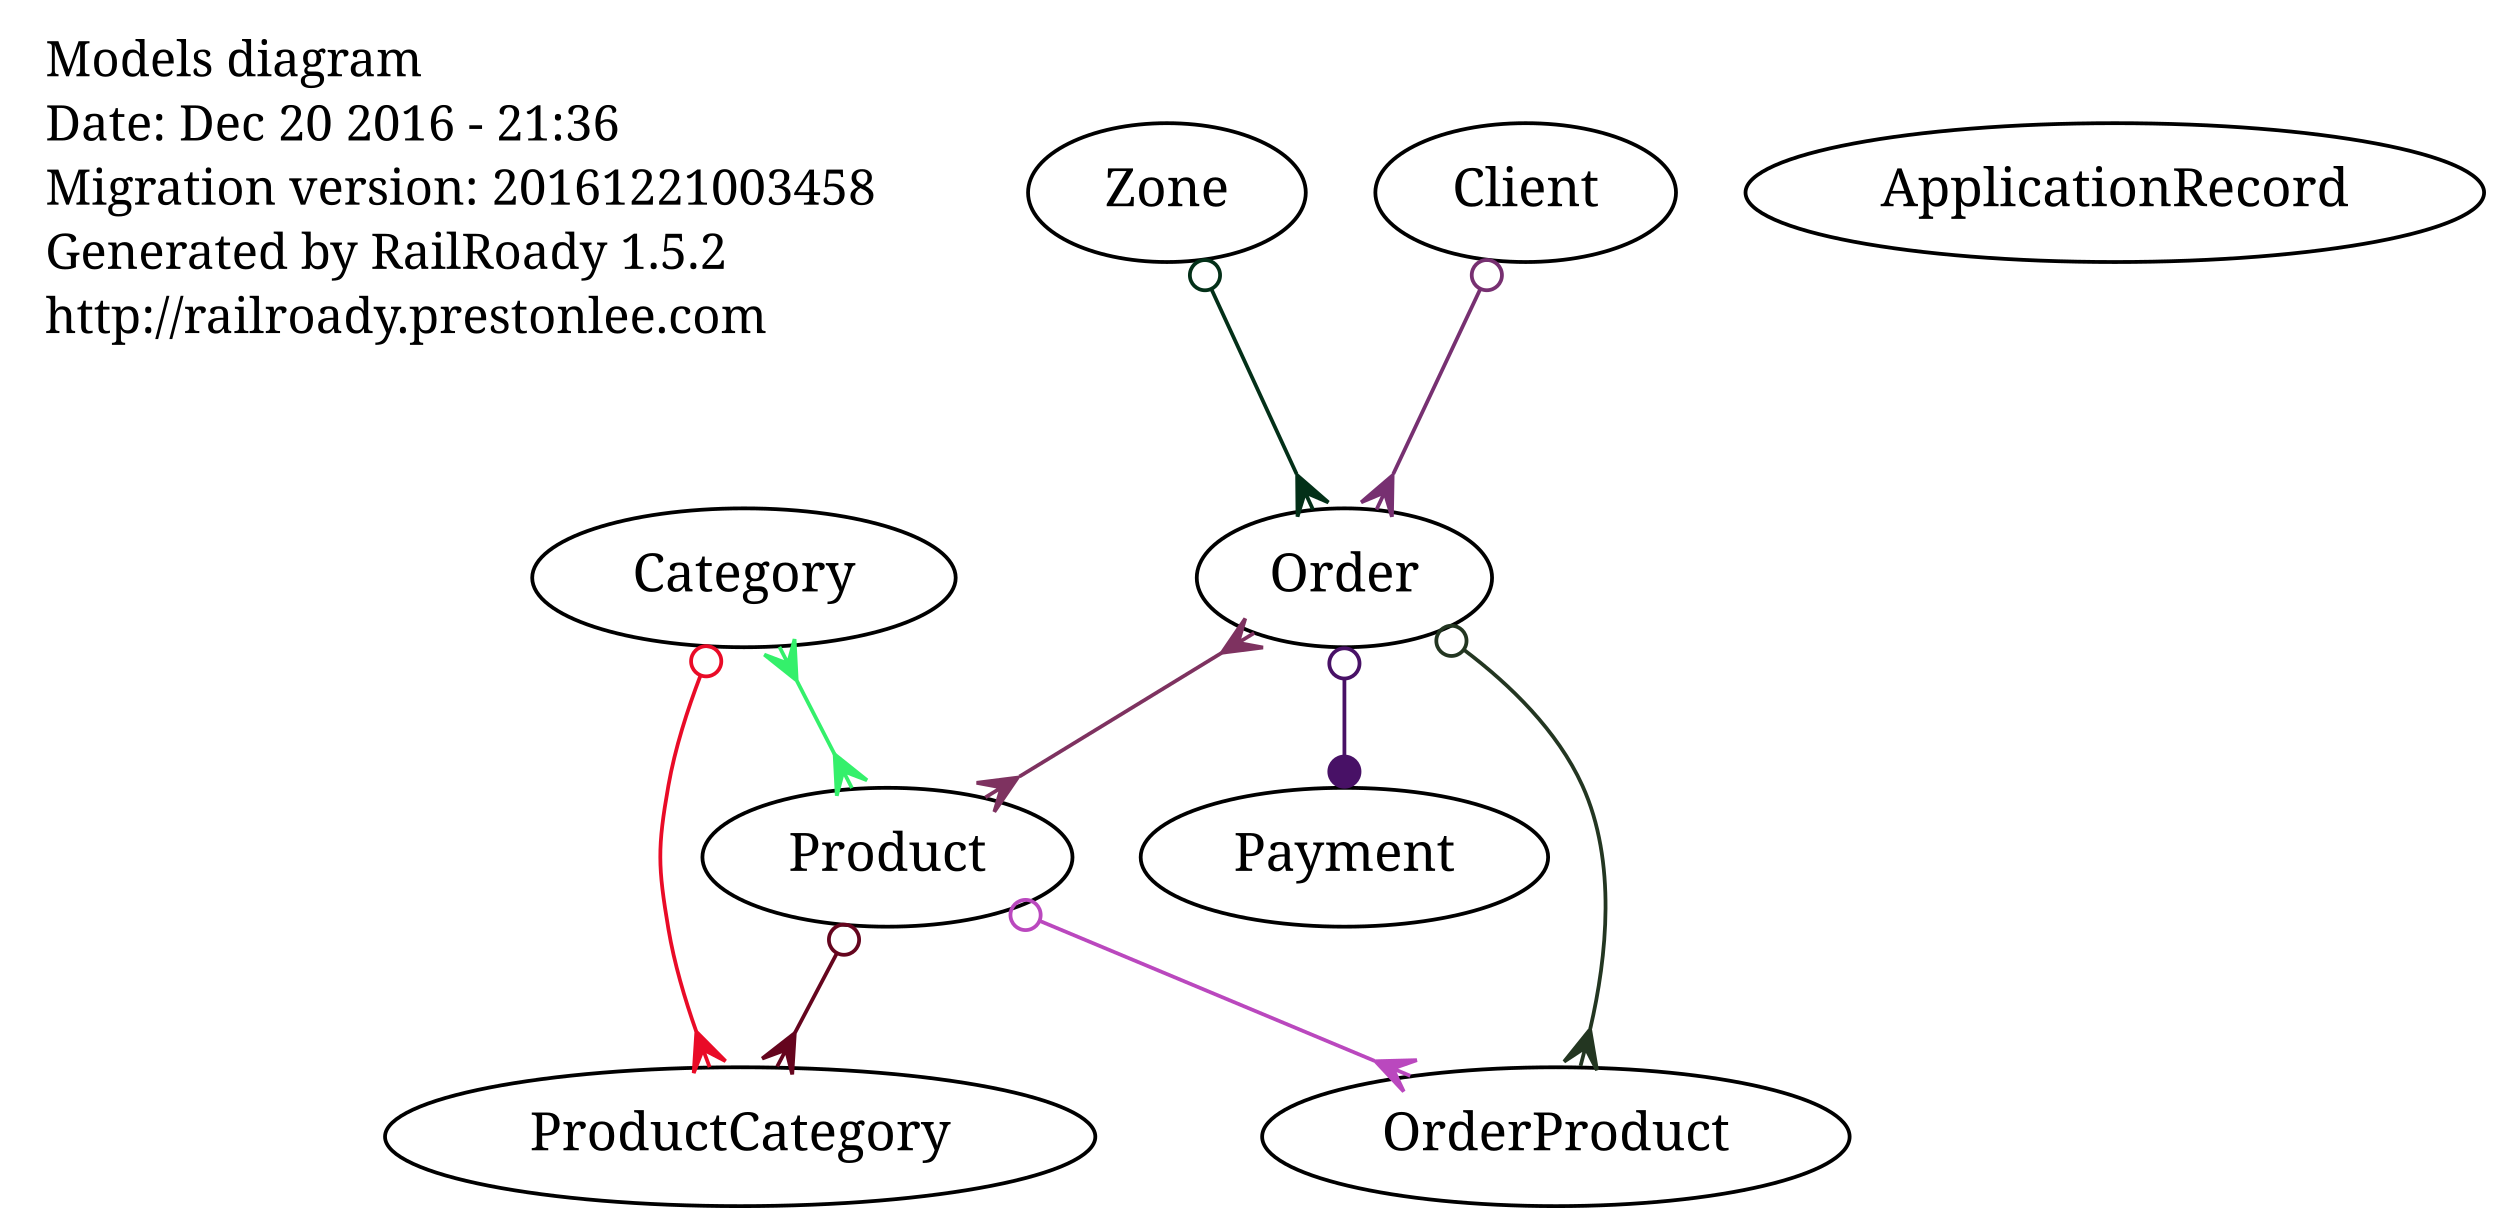
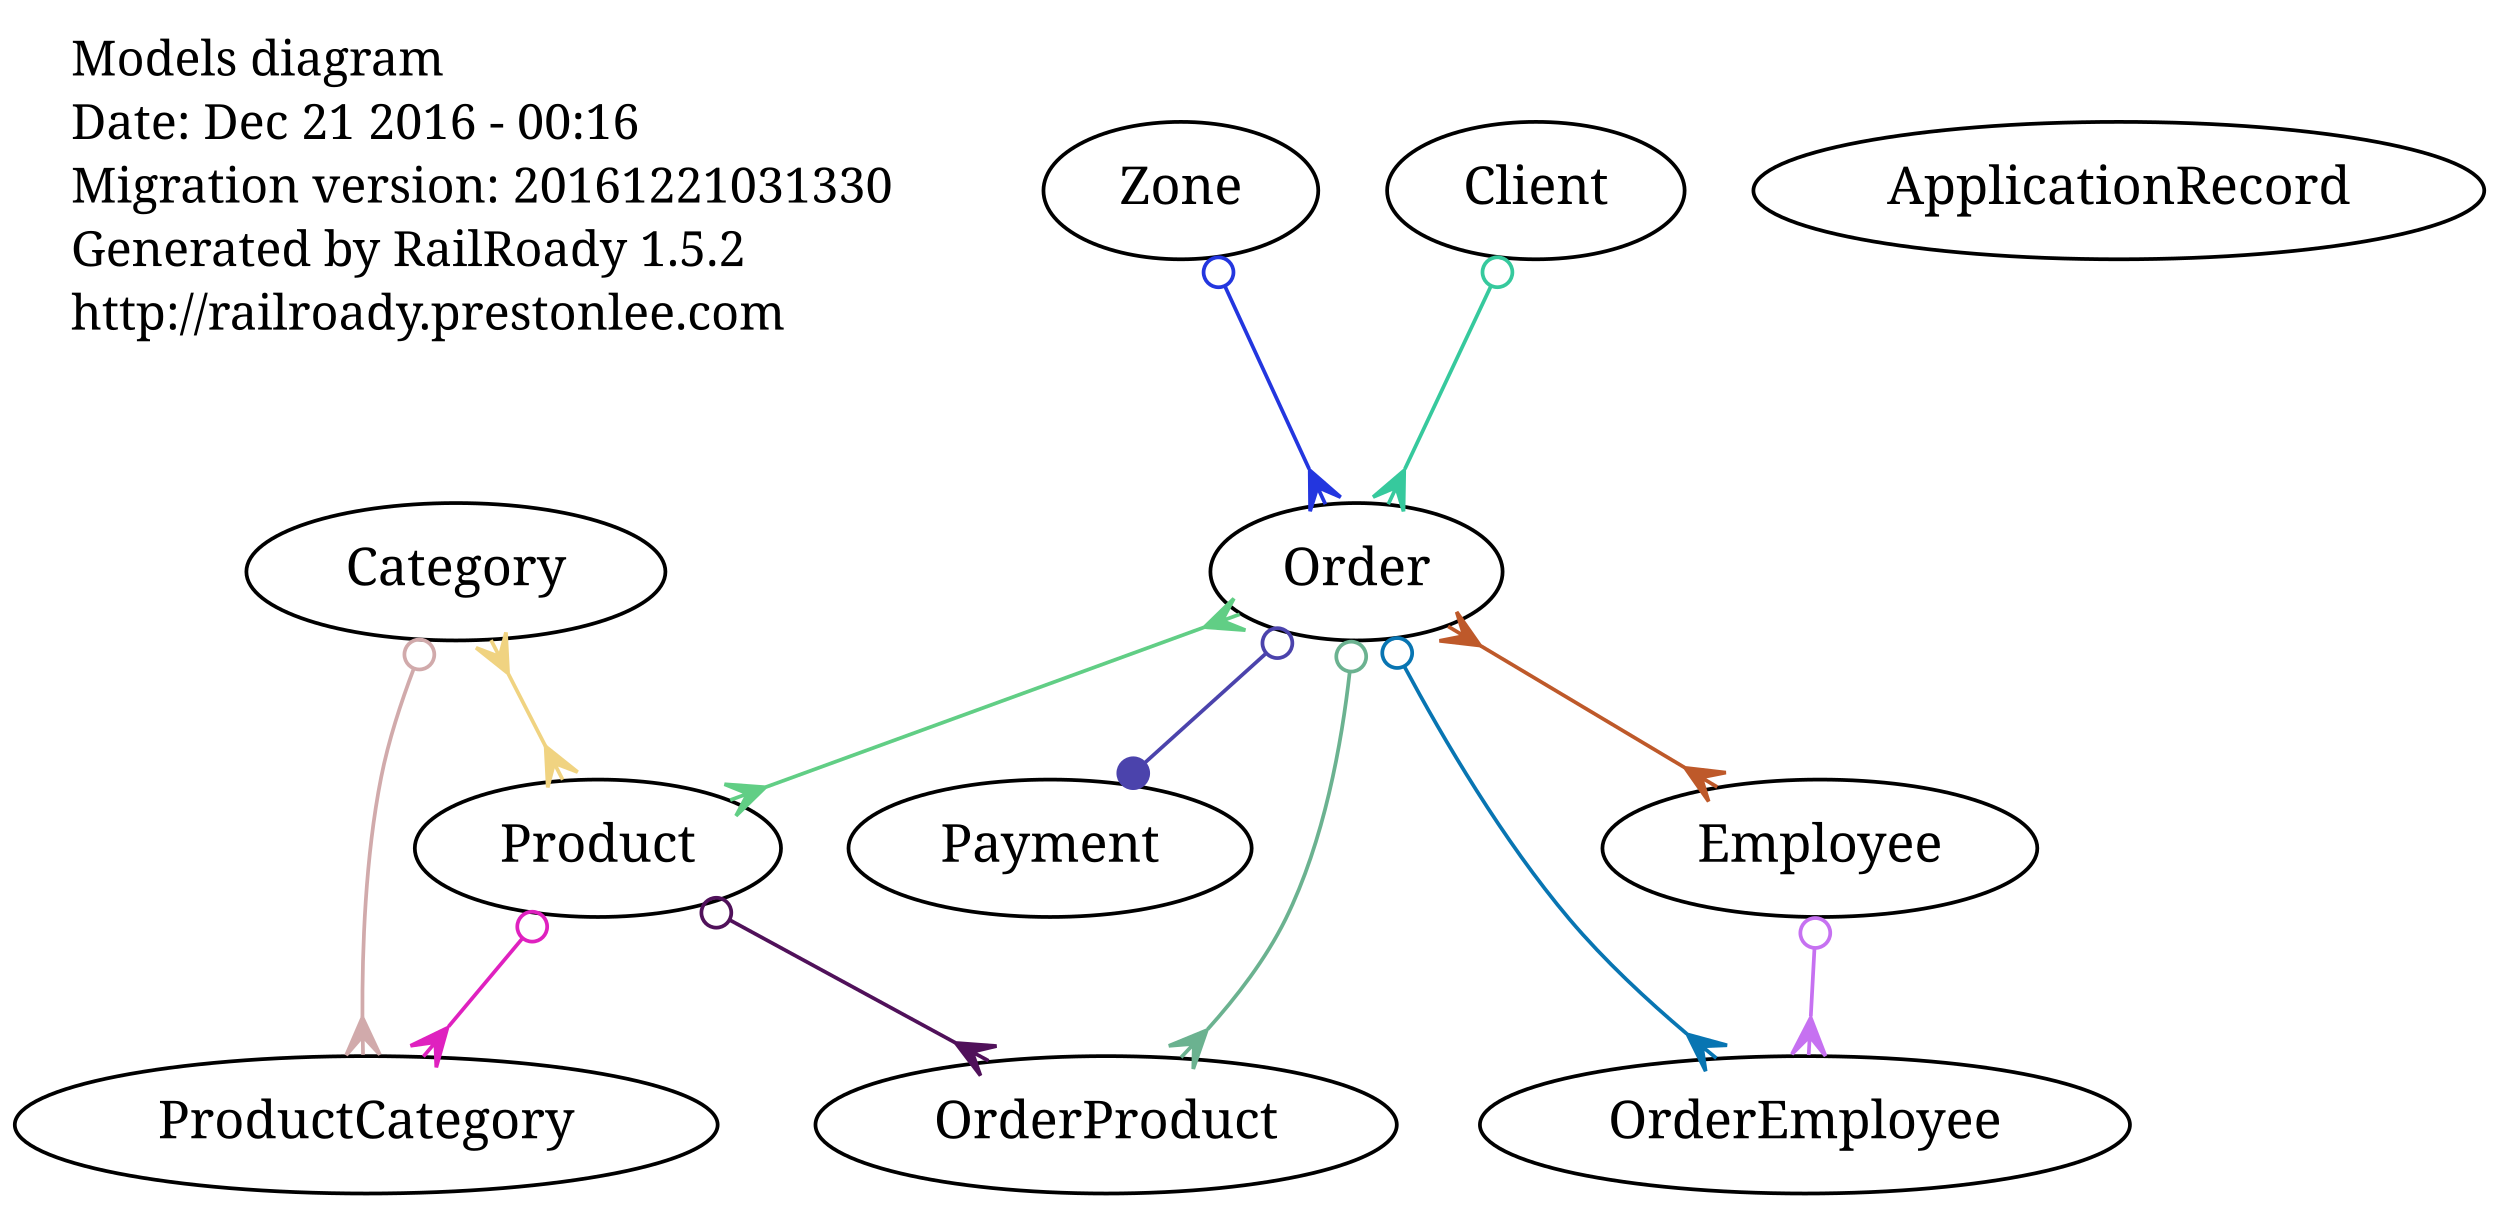
- <svg xmlns="http://www.w3.org/2000/svg" width="662pt" height="324pt" viewBox="0.00 0.00 662.00 324.00">
+ <svg xmlns="http://www.w3.org/2000/svg" width="669pt" height="324pt" viewBox="0.00 0.00 669.00 324.00">
  <g id="graph1" class="graph" transform="scale(1 1) rotate(0) translate(4 320)">
-     <polygon fill="none" stroke="none" points="-4,5 -4,-320 659,-320 659,5 -4,5" />
+     <polygon fill="none" stroke="none" points="-4,5 -4,-320 666,-320 666,5 -4,5" />
    <g id="node1" class="node">
-       <text text-anchor="start" x="8" y="-299.8" font-family="Times Roman,serif" font-size="13.00">Models diagram</text>
-       <text text-anchor="start" x="8" y="-282.8" font-family="Times Roman,serif" font-size="13.00">Date: Dec 20 2016 - 21:36</text>
-       <text text-anchor="start" x="8" y="-265.8" font-family="Times Roman,serif" font-size="13.00">Migration version: 20161221003458</text>
-       <text text-anchor="start" x="8" y="-248.8" font-family="Times Roman,serif" font-size="13.00">Generated by RailRoady 1.5.2</text>
-       <text text-anchor="start" x="8" y="-231.8" font-family="Times Roman,serif" font-size="13.00">http://railroady.prestonlee.com</text>
+       <text text-anchor="start" x="15" y="-299.8" font-family="Times Roman,serif" font-size="13.00">Models diagram</text>
+       <text text-anchor="start" x="15" y="-282.8" font-family="Times Roman,serif" font-size="13.00">Date: Dec 21 2016 - 00:16</text>
+       <text text-anchor="start" x="15" y="-265.8" font-family="Times Roman,serif" font-size="13.00">Migration version: 20161221031330</text>
+       <text text-anchor="start" x="15" y="-248.8" font-family="Times Roman,serif" font-size="13.00">Generated by RailRoady 1.5.2</text>
+       <text text-anchor="start" x="15" y="-231.8" font-family="Times Roman,serif" font-size="13.00">http://railroady.prestonlee.com</text>
    </g>
    <g id="node2" class="node">
-       <ellipse fill="none" stroke="black" cx="193" cy="-167" rx="56.068" ry="18.385" />
-       <text text-anchor="middle" x="193" y="-163.4" font-family="Times Roman,serif" font-size="14.00">Category</text>
+       <ellipse fill="none" stroke="black" cx="118" cy="-167" rx="56.068" ry="18.385" />
+       <text text-anchor="middle" x="118" y="-163.4" font-family="Times Roman,serif" font-size="14.00">Category</text>
    </g>
    <g id="node8" class="node">
-       <ellipse fill="none" stroke="black" cx="231" cy="-93" rx="48.998" ry="18.385" />
-       <text text-anchor="middle" x="231" y="-89.4" font-family="Times Roman,serif" font-size="14.00">Product</text>
+       <ellipse fill="none" stroke="black" cx="156" cy="-93" rx="48.998" ry="18.385" />
+       <text text-anchor="middle" x="156" y="-89.4" font-family="Times Roman,serif" font-size="14.00">Product</text>
    </g>
    <g id="edge4" class="edge">
-       <path fill="none" stroke="#34f06b" d="M207.035,-139.668C210.293,-133.325 213.759,-126.574 217.014,-120.235" />
-       <polygon fill="#34f06b" stroke="#34f06b" points="206.961,-139.812 198.39,-146.652 204.677,-144.26 202.393,-148.708 202.393,-148.708 202.393,-148.708 204.677,-144.26 206.396,-150.764 206.961,-139.812 206.961,-139.812" />
-       <polygon fill="#34f06b" stroke="#34f06b" points="217.015,-120.234 225.586,-113.394 219.299,-115.786 221.583,-111.338 221.583,-111.338 221.583,-111.338 219.299,-115.786 217.58,-109.283 217.015,-120.234 217.015,-120.234" />
+       <path fill="none" stroke="#f0d381" d="M132.035,-139.668C135.293,-133.325 138.759,-126.574 142.014,-120.235" />
+       <polygon fill="#f0d381" stroke="#f0d381" points="131.961,-139.812 123.39,-146.652 129.677,-144.26 127.393,-148.708 127.393,-148.708 127.393,-148.708 129.677,-144.26 131.396,-150.764 131.961,-139.812 131.961,-139.812" />
+       <polygon fill="#f0d381" stroke="#f0d381" points="142.015,-120.234 150.586,-113.394 144.299,-115.786 146.583,-111.338 146.583,-111.338 146.583,-111.338 144.299,-115.786 142.58,-109.283 142.015,-120.234 142.015,-120.234" />
    </g>
    <g id="node9" class="node">
-       <ellipse fill="none" stroke="black" cx="192" cy="-19" rx="94.045" ry="18.385" />
-       <text text-anchor="middle" x="192" y="-15.4" font-family="Times Roman,serif" font-size="14.00">ProductCategory</text>
+       <ellipse fill="none" stroke="black" cx="94" cy="-19" rx="94.045" ry="18.385" />
+       <text text-anchor="middle" x="94" y="-15.4" font-family="Times Roman,serif" font-size="14.00">ProductCategory</text>
    </g>
    <g id="edge2" class="edge">
-       <path fill="none" stroke="#e90b27" d="M181.465,-141.063C178.026,-132.049 174.718,-121.751 173,-112 170.07,-95.367 170.204,-90.656 173,-74 174.515,-64.977 177.335,-55.455 180.349,-46.916" />
-       <ellipse fill="none" stroke="#e90b27" cx="182.998" cy="-144.895" rx="4" ry="4" />
-       <polygon fill="#e90b27" stroke="#e90b27" points="180.394,-46.795 188.121,-39.014 182.151,-42.114 183.908,-37.433 183.908,-37.433 183.908,-37.433 182.151,-42.114 179.694,-35.852 180.394,-46.795 180.394,-46.795" />
+       <path fill="none" stroke="#d1aaab" d="M106.706,-141.018C103.285,-132 99.927,-121.712 98,-112 93.793,-90.798 92.89,-66.365 92.987,-47.864" />
+       <ellipse fill="none" stroke="#d1aaab" cx="108.222" cy="-144.851" rx="4" ry="4" />
+       <polygon fill="#d1aaab" stroke="#d1aaab" points="92.989,-47.725 97.642,-37.795 93.066,-42.725 93.142,-37.726 93.142,-37.726 93.142,-37.726 93.066,-42.725 88.643,-37.657 92.989,-47.725 92.989,-47.725" />
    </g>
    <g id="node3" class="node">
-       <ellipse fill="none" stroke="black" cx="352" cy="-167" rx="39.097" ry="18.385" />
-       <text text-anchor="middle" x="352" y="-163.4" font-family="Times Roman,serif" font-size="14.00">Order</text>
+       <ellipse fill="none" stroke="black" cx="359" cy="-167" rx="39.097" ry="18.385" />
+       <text text-anchor="middle" x="359" y="-163.4" font-family="Times Roman,serif" font-size="14.00">Order</text>
    </g>
    <g id="node4" class="node">
-       <ellipse fill="none" stroke="black" cx="352" cy="-93" rx="53.948" ry="18.385" />
-       <text text-anchor="middle" x="352" y="-89.4" font-family="Times Roman,serif" font-size="14.00">Payment</text>
+       <ellipse fill="none" stroke="black" cx="277" cy="-93" rx="53.948" ry="18.385" />
+       <text text-anchor="middle" x="277" y="-89.4" font-family="Times Roman,serif" font-size="14.00">Payment</text>
+     </g>
+     <g id="edge14" class="edge">
+       <path fill="none" stroke="#4b43ac" d="M334.642,-145.018C324.496,-135.862 312.712,-125.228 302.453,-115.969" />
+       <ellipse fill="none" stroke="#4b43ac" cx="337.832" cy="-147.897" rx="4" ry="4" />
+       <ellipse fill="#4b43ac" stroke="#4b43ac" cx="299.26" cy="-113.088" rx="4" ry="4" />
+     </g>
+     <g id="node7" class="node">
+       <ellipse fill="none" stroke="black" cx="292" cy="-19" rx="77.782" ry="18.385" />
+       <text text-anchor="middle" x="292" y="-15.4" font-family="Times Roman,serif" font-size="14.00">OrderProduct</text>
+     </g>
+     <g id="edge6" class="edge">
+       <path fill="none" stroke="#6bb290" d="M357.187,-140.215C355.031,-120.966 350.314,-94.843 340,-74 334.75,-63.39 326.94,-53.201 319.139,-44.537" />
+       <ellipse fill="none" stroke="#6bb290" cx="357.591" cy="-144.289" rx="4" ry="4" />
+       <polygon fill="#6bb290" stroke="#6bb290" points="318.921,-44.307 315.319,-33.95 315.485,-40.674 312.049,-37.042 312.049,-37.042 312.049,-37.042 315.485,-40.674 308.78,-40.134 318.921,-44.307 318.921,-44.307" />
+     </g>
+     <g id="edge8" class="edge">
+       <path fill="none" stroke="#61ce85" d="M318.204,-152.129C284.251,-139.752 235.972,-122.152 200.921,-109.375" />
+       <polygon fill="#61ce85" stroke="#61ce85" points="318.331,-152.175 326.185,-159.828 323.029,-153.887 327.726,-155.6 327.726,-155.6 327.726,-155.6 323.029,-153.887 329.267,-151.372 318.331,-152.175 318.331,-152.175" />
+       <polygon fill="#61ce85" stroke="#61ce85" points="200.803,-109.332 192.949,-101.679 196.106,-107.62 191.408,-105.907 191.408,-105.907 191.408,-105.907 196.106,-107.62 189.867,-110.135 200.803,-109.332 200.803,-109.332" />
+     </g>
+     <g id="node11" class="node">
+       <ellipse fill="none" stroke="black" cx="479" cy="-19" rx="86.974" ry="18.385" />
+       <text text-anchor="middle" x="479" y="-15.4" font-family="Times Roman,serif" font-size="14.00">OrderEmployee</text>
    </g>
    <g id="edge10" class="edge">
-       <path fill="none" stroke="#481166" d="M352,-140.309C352,-133.635 352,-126.476 352,-119.797" />
-       <ellipse fill="none" stroke="#481166" cx="352" cy="-144.327" rx="4" ry="4" />
-       <ellipse fill="#481166" stroke="#481166" cx="352" cy="-115.667" rx="4" ry="4" />
+       <path fill="none" stroke="#0875b2" d="M371.77,-141.71C382.254,-122.183 398.228,-95.037 416,-74 425.259,-63.041 436.756,-52.347 447.384,-43.348" />
+       <ellipse fill="none" stroke="#0875b2" cx="369.897" cy="-145.255" rx="4" ry="4" />
+       <polygon fill="#0875b2" stroke="#0875b2" points="447.58,-43.186 458.156,-40.289 451.435,-40.003 455.291,-36.819 455.291,-36.819 455.291,-36.819 451.435,-40.003 452.426,-33.349 447.58,-43.186 447.58,-43.186" />
    </g>
-     <g id="node7" class="node">
-       <ellipse fill="none" stroke="black" cx="408" cy="-19" rx="77.782" ry="18.385" />
-       <text text-anchor="middle" x="408" y="-15.4" font-family="Times Roman,serif" font-size="14.00">OrderProduct</text>
+     <g id="node12" class="node">
+       <ellipse fill="none" stroke="black" cx="483" cy="-93" rx="58.188" ry="18.385" />
+       <text text-anchor="middle" x="483" y="-89.4" font-family="Times Roman,serif" font-size="14.00">Employee</text>
    </g>
-     <g id="edge6" class="edge">
-       <path fill="none" stroke="#233621" d="M383.757,-147.847C395.903,-138.67 408.411,-126.499 415,-112 424.157,-91.851 421.539,-66.706 417.111,-47.643" />
-       <ellipse fill="none" stroke="#233621" cx="380.337" cy="-150.301" rx="4" ry="4" />
-       <polygon fill="#233621" stroke="#233621" points="417.054,-47.425 418.882,-36.612 415.791,-42.587 414.528,-37.749 414.528,-37.749 414.528,-37.749 415.791,-42.587 410.174,-38.886 417.054,-47.425 417.054,-47.425" />
-     </g>
-     <g id="edge8" class="edge">
-       <path fill="none" stroke="#7e3260" d="M319.481,-147.112C302.94,-136.996 282.819,-124.691 265.947,-114.372" />
-       <polygon fill="#7e3260" stroke="#7e3260" points="319.563,-147.163 325.746,-156.219 323.829,-149.771 328.094,-152.38 328.094,-152.38 328.094,-152.38 323.829,-149.771 330.442,-148.541 319.563,-147.163 319.563,-147.163" />
-       <polygon fill="#7e3260" stroke="#7e3260" points="265.482,-114.088 259.298,-105.032 261.216,-111.479 256.951,-108.871 256.951,-108.871 256.951,-108.871 261.216,-111.479 254.603,-112.71 265.482,-114.088 265.482,-114.088" />
+     <g id="edge12" class="edge">
+       <path fill="none" stroke="#be592a" d="M392.201,-147.186C409.062,-137.124 429.577,-124.881 446.838,-114.581" />
+       <polygon fill="#be592a" stroke="#be592a" points="392.086,-147.255 381.192,-148.516 387.792,-149.818 383.498,-152.38 383.498,-152.38 383.498,-152.38 387.792,-149.818 385.804,-156.244 392.086,-147.255 392.086,-147.255" />
+       <polygon fill="#be592a" stroke="#be592a" points="446.944,-114.517 457.837,-113.257 451.237,-111.955 455.531,-109.393 455.531,-109.393 455.531,-109.393 451.237,-111.955 453.225,-105.529 446.944,-114.517 446.944,-114.517" />
    </g>
    <g id="node5" class="node">
-       <ellipse fill="none" stroke="black" cx="305" cy="-269" rx="36.77" ry="18.385" />
-       <text text-anchor="middle" x="305" y="-265.4" font-family="Times Roman,serif" font-size="14.00">Zone</text>
+       <ellipse fill="none" stroke="black" cx="312" cy="-269" rx="36.77" ry="18.385" />
+       <text text-anchor="middle" x="312" y="-265.4" font-family="Times Roman,serif" font-size="14.00">Zone</text>
    </g>
-     <g id="edge12" class="edge">
-       <path fill="none" stroke="#033018" d="M316.81,-243.371C323.677,-228.468 332.331,-209.687 339.338,-194.479" />
-       <ellipse fill="none" stroke="#033018" cx="315.077" cy="-247.132" rx="4" ry="4" />
-       <polygon fill="#033018" stroke="#033018" points="339.485,-194.16 347.757,-186.961 341.578,-189.619 343.67,-185.078 343.67,-185.078 343.67,-185.078 341.578,-189.619 339.583,-183.194 339.485,-194.16 339.485,-194.16" />
+     <g id="edge16" class="edge">
+       <path fill="none" stroke="#2336df" d="M323.81,-243.371C330.677,-228.468 339.331,-209.687 346.338,-194.479" />
+       <ellipse fill="none" stroke="#2336df" cx="322.077" cy="-247.132" rx="4" ry="4" />
+       <polygon fill="#2336df" stroke="#2336df" points="346.485,-194.16 354.757,-186.961 348.578,-189.619 350.67,-185.078 350.67,-185.078 350.67,-185.078 348.578,-189.619 346.583,-183.194 346.485,-194.16 346.485,-194.16" />
    </g>
    <g id="node6" class="node">
-       <ellipse fill="none" stroke="black" cx="556" cy="-269" rx="97.789" ry="18.385" />
-       <text text-anchor="middle" x="556" y="-265.4" font-family="Times Roman,serif" font-size="14.00">ApplicationRecord</text>
+       <ellipse fill="none" stroke="black" cx="563" cy="-269" rx="97.789" ry="18.385" />
+       <text text-anchor="middle" x="563" y="-265.4" font-family="Times Roman,serif" font-size="14.00">ApplicationRecord</text>
    </g>
-     <g id="edge16" class="edge">
-       <path fill="none" stroke="#ba48be" d="M271.506,-76.065C297.823,-65.063 332.255,-50.667 359.953,-39.087" />
-       <ellipse fill="none" stroke="#ba48be" cx="267.568" cy="-77.712" rx="4" ry="4" />
-       <polygon fill="#ba48be" stroke="#ba48be" points="360.218,-38.977 371.18,-39.271 364.831,-37.048 369.444,-35.119 369.444,-35.119 369.444,-35.119 364.831,-37.048 367.709,-30.968 360.218,-38.977 360.218,-38.977" />
+     <g id="edge20" class="edge">
+       <path fill="none" stroke="#50115a" d="M191.213,-73.84C209.722,-63.769 232.49,-51.38 251.701,-40.928" />
+       <ellipse fill="none" stroke="#50115a" cx="187.693" cy="-75.755" rx="4" ry="4" />
+       <polygon fill="#50115a" stroke="#50115a" points="251.745,-40.903 262.68,-40.077 256.137,-38.514 260.529,-36.124 260.529,-36.124 260.529,-36.124 256.137,-38.514 258.378,-32.171 251.745,-40.903 251.745,-40.903" />
    </g>
-     <g id="edge14" class="edge">
-       <path fill="none" stroke="#65051e" d="M217.552,-67.484C213.994,-60.732 210.137,-53.414 206.524,-46.559" />
-       <ellipse fill="none" stroke="#65051e" cx="219.495" cy="-71.169" rx="4" ry="4" />
-       <polygon fill="#65051e" stroke="#65051e" points="206.463,-46.442 205.781,-35.498 204.132,-42.019 201.8,-37.596 201.8,-37.596 201.8,-37.596 204.132,-42.019 197.819,-39.694 206.463,-46.442 206.463,-46.442" />
+     <g id="edge18" class="edge">
+       <path fill="none" stroke="#df21bf" d="M135.818,-68.911C129.487,-61.356 122.469,-52.979 116.018,-45.28" />
+       <ellipse fill="none" stroke="#df21bf" cx="138.423" cy="-72.021" rx="4" ry="4" />
+       <polygon fill="#df21bf" stroke="#df21bf" points="115.723,-44.928 112.75,-34.373 112.512,-41.095 109.301,-37.263 109.301,-37.263 109.301,-37.263 112.512,-41.095 105.852,-40.153 115.723,-44.928 115.723,-44.928" />
    </g>
    <g id="node10" class="node">
-       <ellipse fill="none" stroke="black" cx="400" cy="-269" rx="39.807" ry="18.385" />
-       <text text-anchor="middle" x="400" y="-265.4" font-family="Times Roman,serif" font-size="14.00">Client</text>
+       <ellipse fill="none" stroke="black" cx="407" cy="-269" rx="39.807" ry="18.385" />
+       <text text-anchor="middle" x="407" y="-265.4" font-family="Times Roman,serif" font-size="14.00">Client</text>
    </g>
-     <g id="edge18" class="edge">
-       <path fill="none" stroke="#773071" d="M387.939,-243.371C380.926,-228.468 372.088,-209.687 364.931,-194.479" />
-       <ellipse fill="none" stroke="#773071" cx="389.715" cy="-247.145" rx="4" ry="4" />
-       <polygon fill="#773071" stroke="#773071" points="364.765,-194.126 364.579,-183.162 362.636,-189.602 360.507,-185.078 360.507,-185.078 360.507,-185.078 362.636,-189.602 356.435,-186.994 364.765,-194.126 364.765,-194.126" />
+     <g id="edge22" class="edge">
+       <path fill="none" stroke="#36c99d" d="M394.939,-243.371C387.926,-228.468 379.088,-209.687 371.931,-194.479" />
+       <ellipse fill="none" stroke="#36c99d" cx="396.715" cy="-247.145" rx="4" ry="4" />
+       <polygon fill="#36c99d" stroke="#36c99d" points="371.765,-194.126 371.579,-183.162 369.636,-189.602 367.507,-185.078 367.507,-185.078 367.507,-185.078 369.636,-189.602 363.435,-186.994 371.765,-194.126 371.765,-194.126" />
+     </g>
+     <g id="edge24" class="edge">
+       <path fill="none" stroke="#c671f1" d="M481.557,-66.309C481.237,-60.377 480.895,-54.061 480.57,-48.04" />
+       <ellipse fill="none" stroke="#c671f1" cx="481.775" cy="-70.332" rx="4" ry="4" />
+       <polygon fill="#c671f1" stroke="#c671f1" points="480.549,-47.653 484.502,-37.424 480.279,-42.66 480.009,-37.667 480.009,-37.667 480.009,-37.667 480.279,-42.66 475.516,-37.91 480.549,-47.653 480.549,-47.653" />
    </g>
  </g>
</svg>
